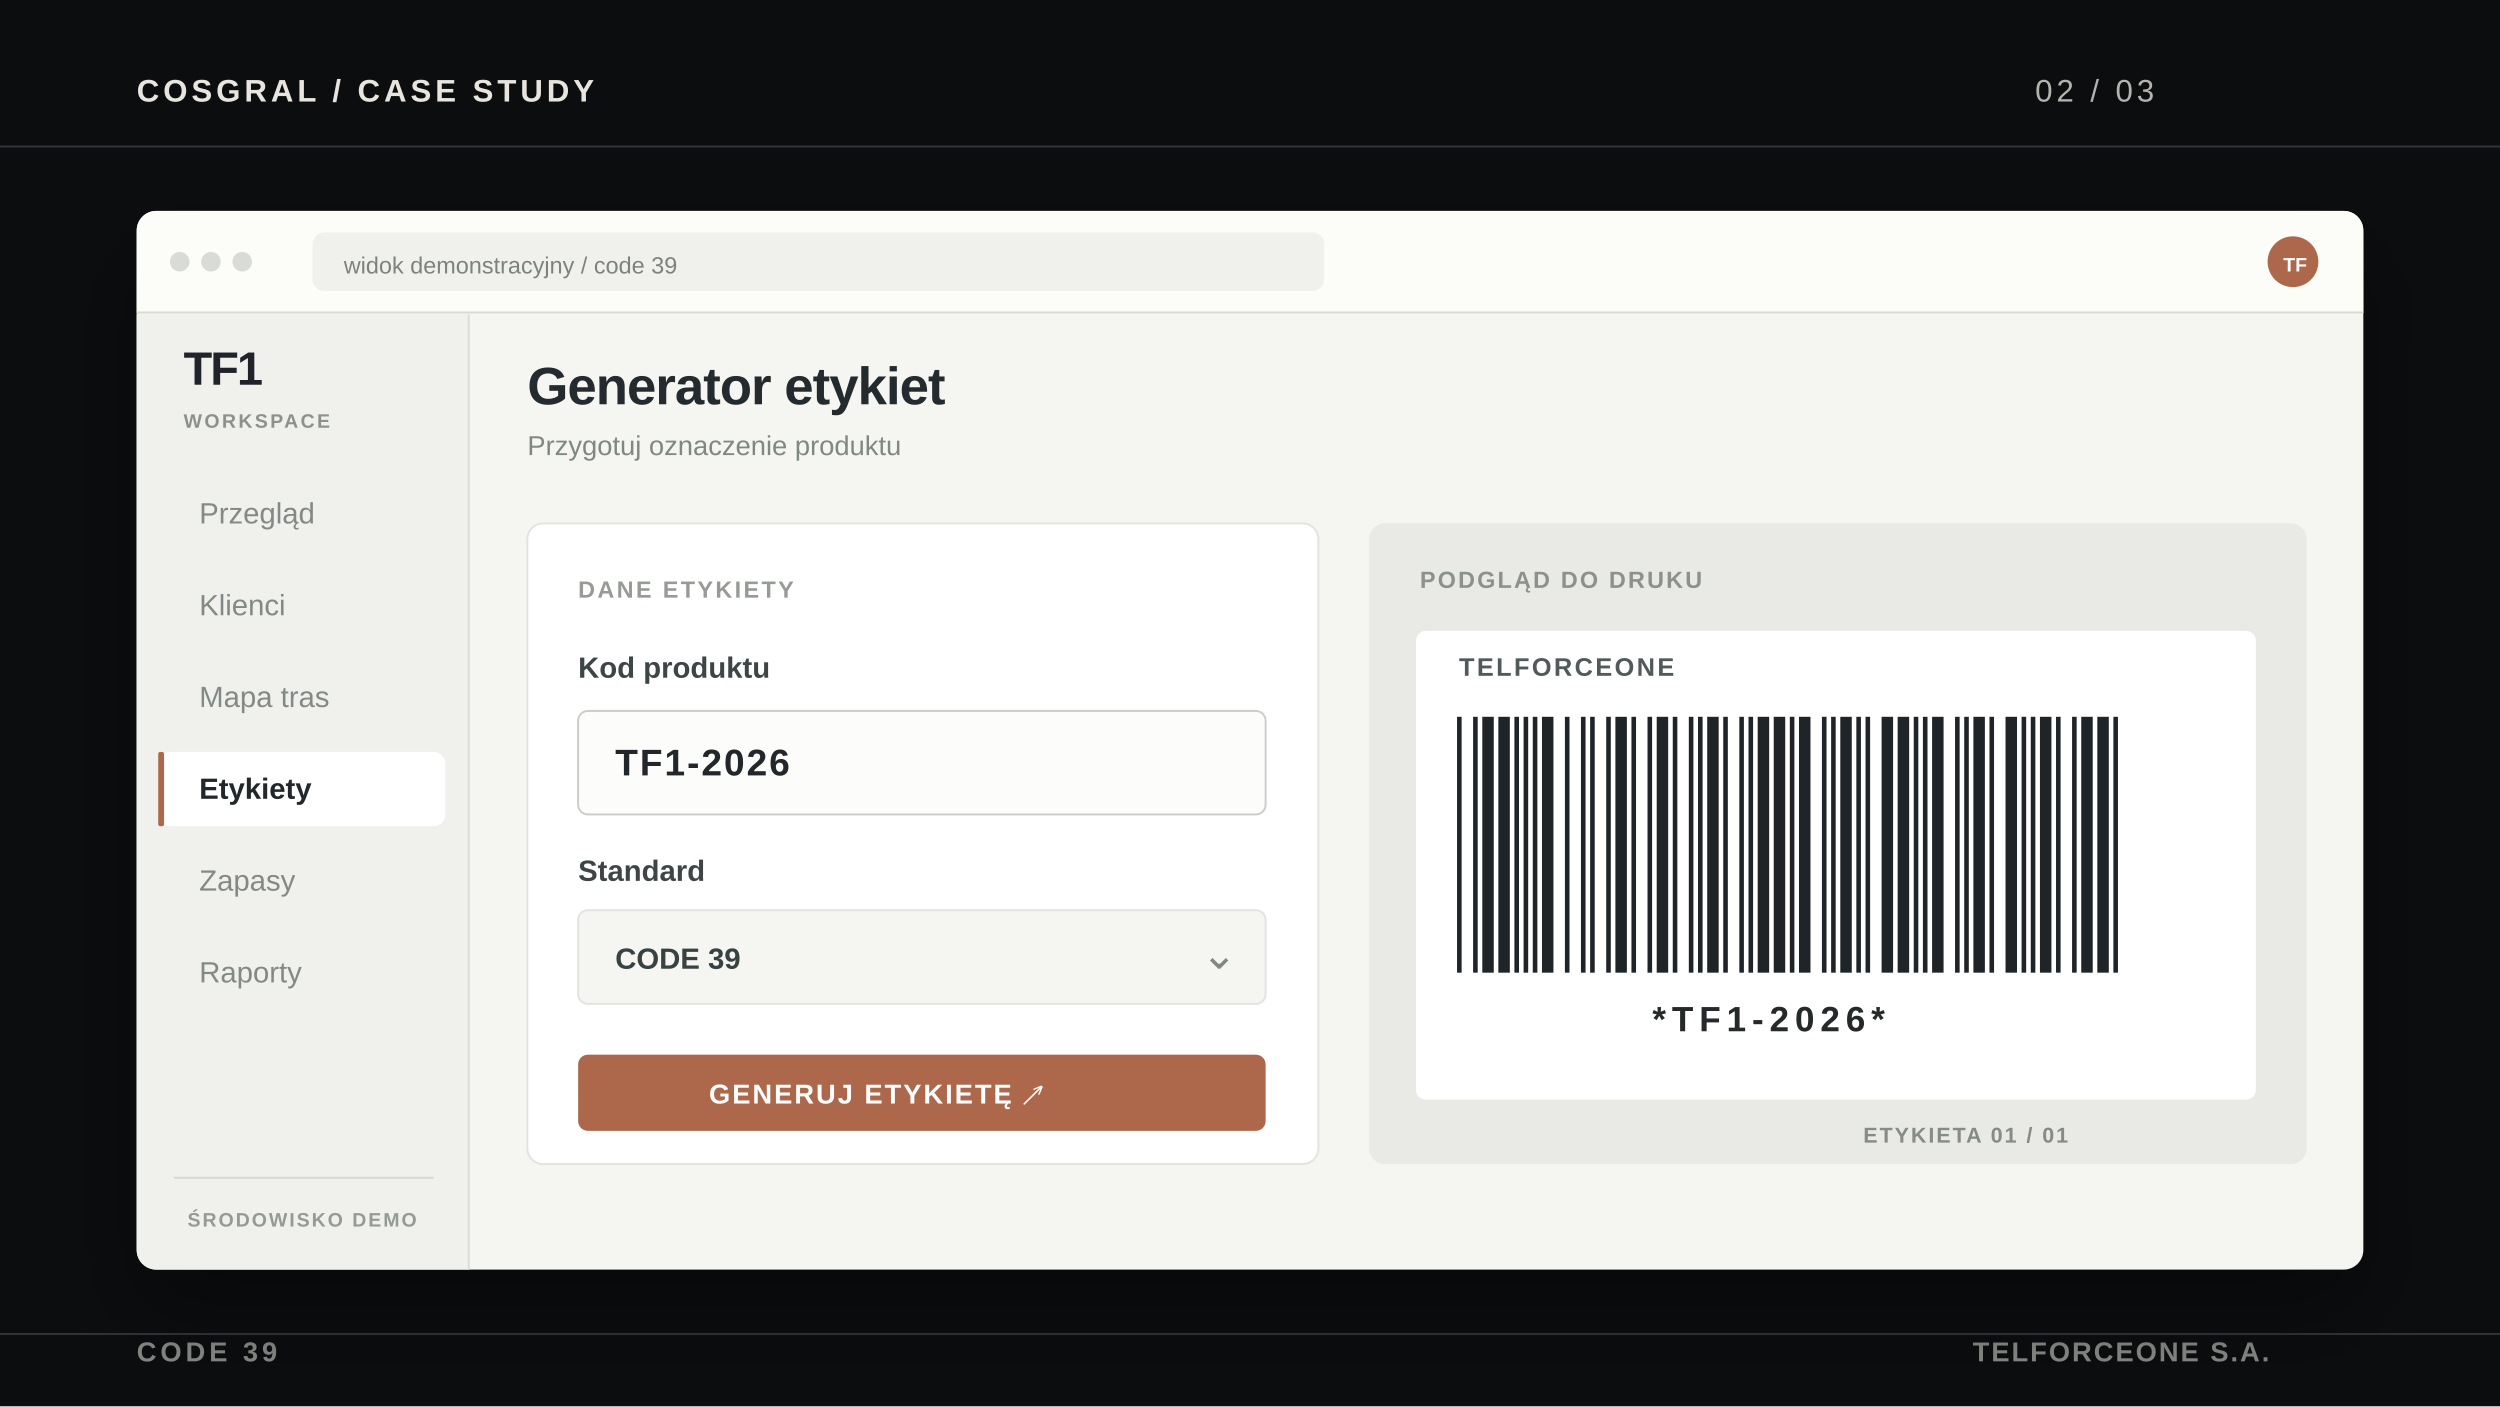
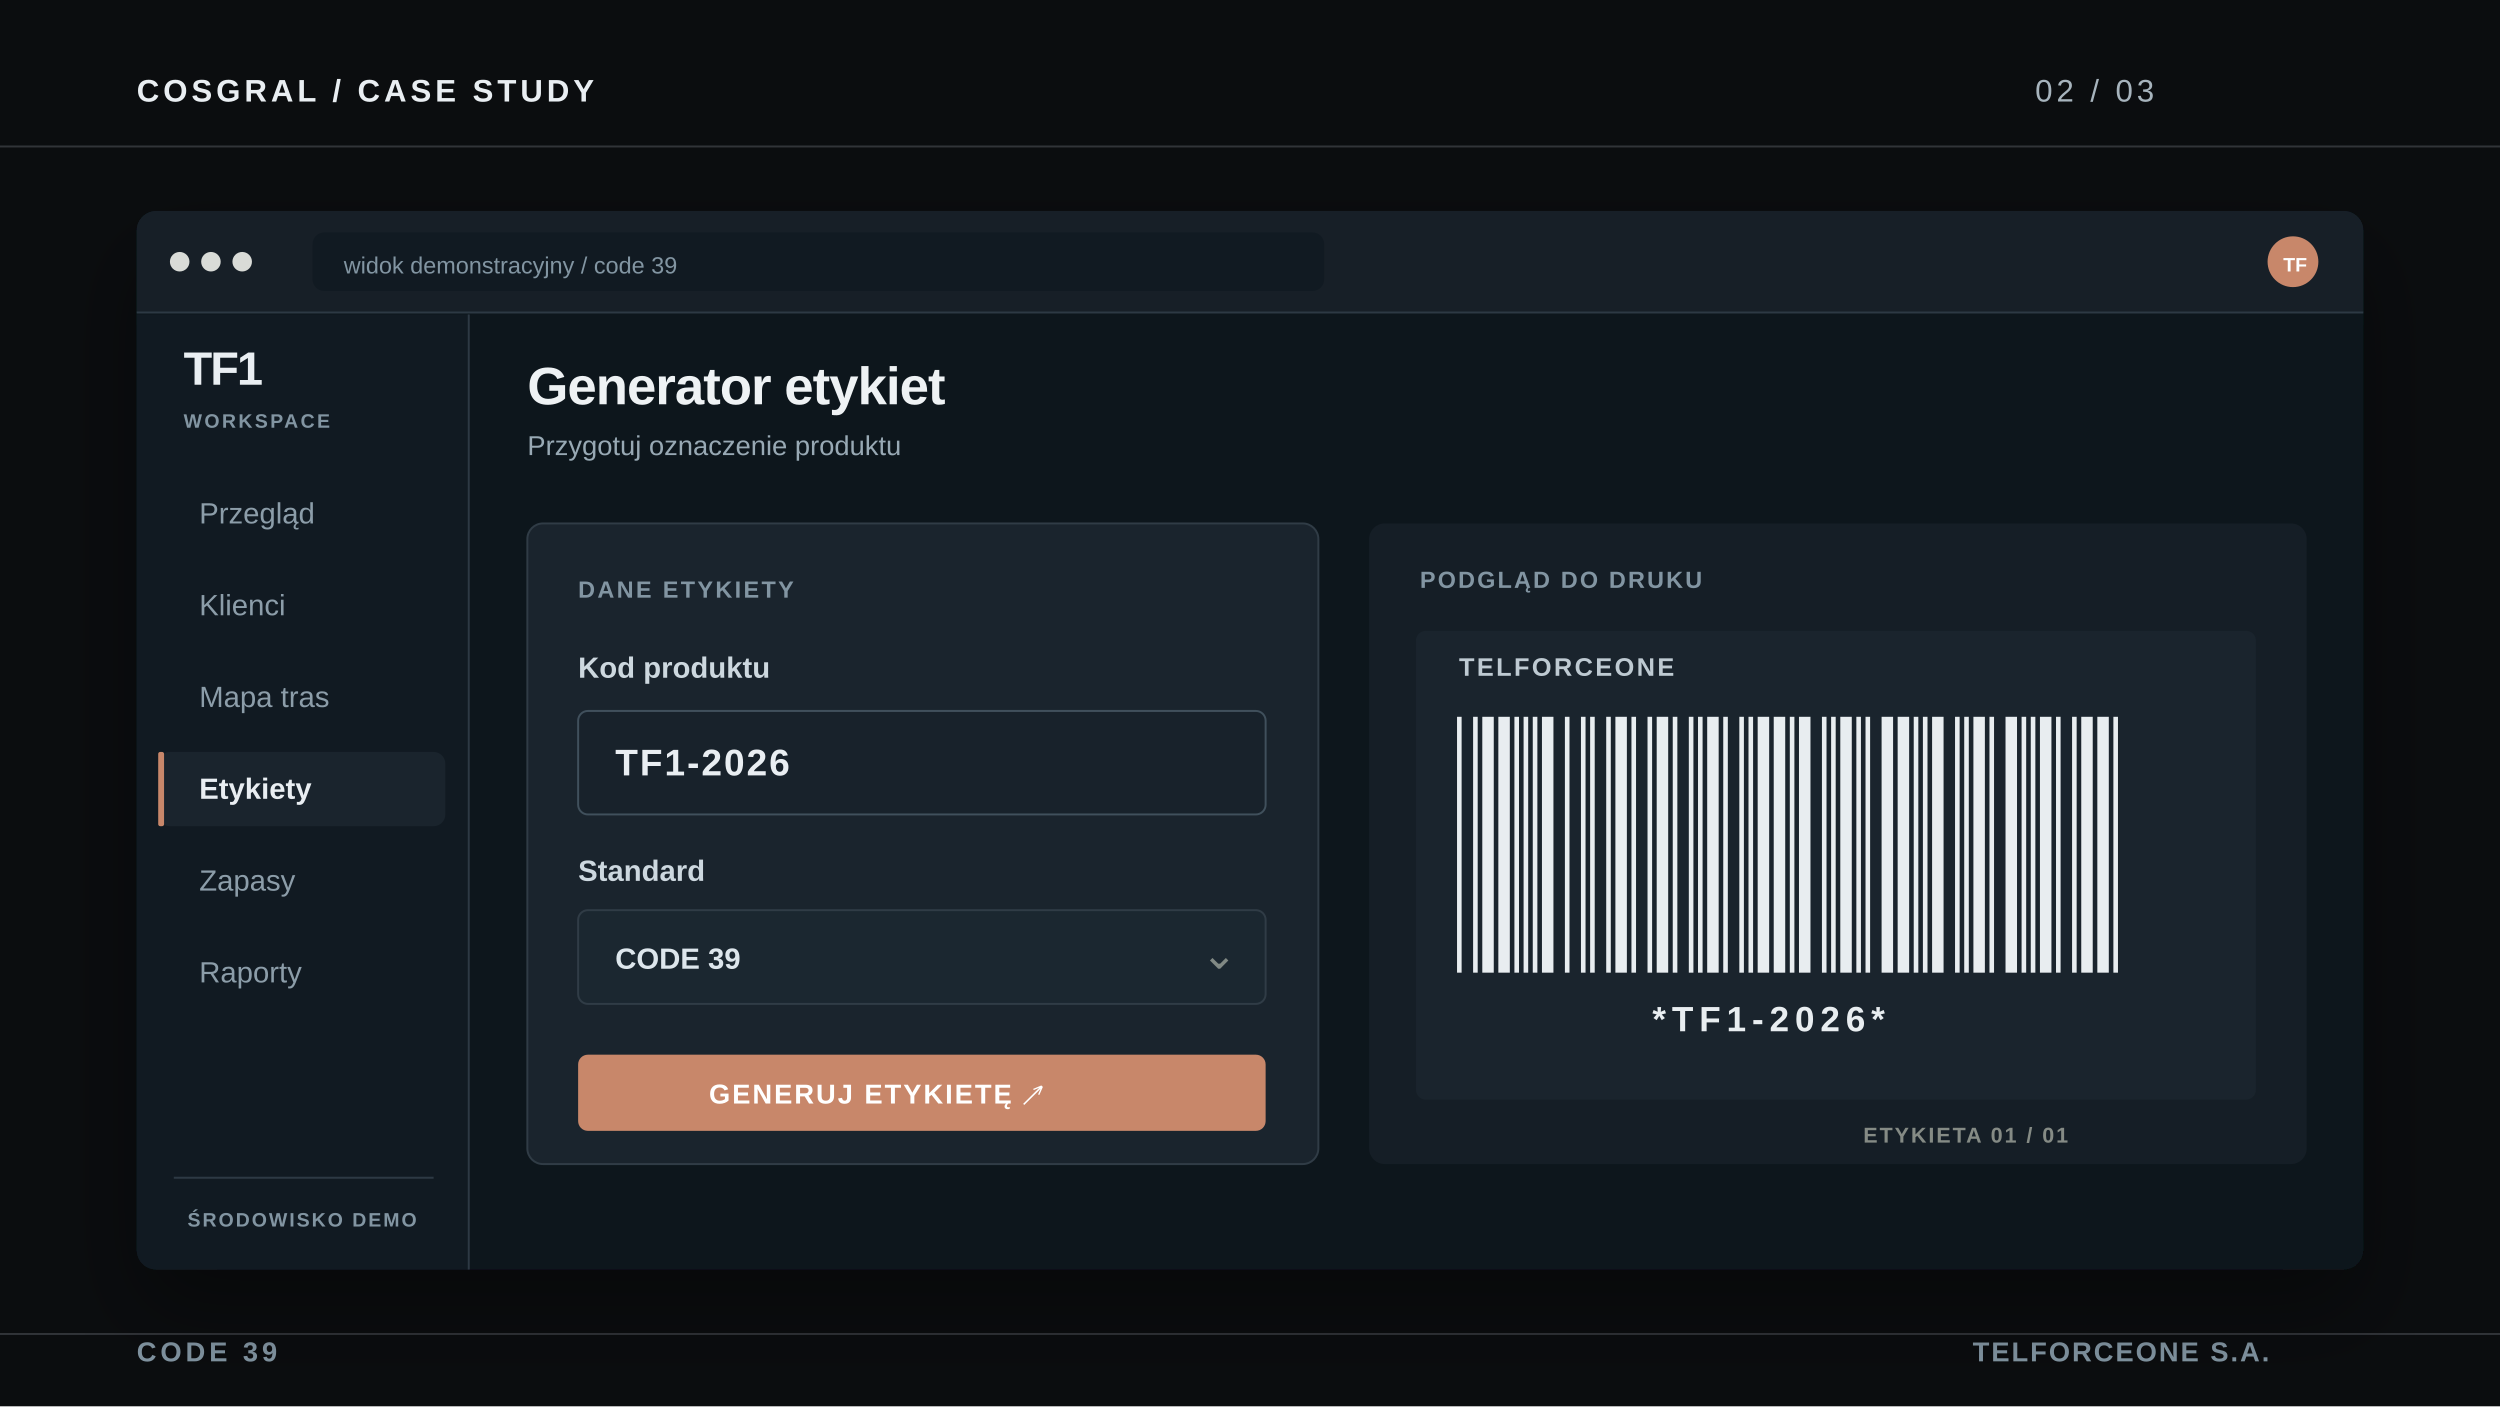
<svg xmlns="http://www.w3.org/2000/svg" viewBox="0 0 1280 720" role="img">
  <defs>
    <filter id="shadow" x="-20%" y="-30%" width="140%" height="160%">
      <feDropShadow dx="0" dy="22" stdDeviation="22" flood-color="#000" flood-opacity=".35" />
    </filter>
    <clipPath id="screen">
      <rect x="70" y="108" width="1140" height="542" rx="10" />
    </clipPath>
  </defs>
  <rect width="1280" height="720" fill="#0B0D0F" />
  <path d="M0 75H1280M0 683H1280" stroke="#313438" />
-   <text x="70" y="52" fill="#E8E5DF" font-family="Arial, Helvetica, sans-serif" font-size="16" font-weight="700" letter-spacing="2">COSGRAL  /  CASE STUDY</text>
-   <text x="1042" y="52" fill="#B5B3AD" font-family="Arial, Helvetica, sans-serif" font-size="16" font-weight="400" letter-spacing="2">02  /  03</text>
-   <text x="70" y="697" fill="#858884" font-family="Arial, Helvetica, sans-serif" font-size="14" font-weight="700" letter-spacing="2">CODE 39</text>
-   <text x="1010" y="697" fill="#858884" font-family="Arial, Helvetica, sans-serif" font-size="14" font-weight="700" letter-spacing="1">TELFORCEONE S.A.</text>
+   <text x="70" y="52" fill="#E9EEF2" font-family="Arial, Helvetica, sans-serif" font-size="16" font-weight="700" letter-spacing="2">COSGRAL  /  CASE STUDY</text>
+   <text x="1042" y="52" fill="#A7B4BD" font-family="Arial, Helvetica, sans-serif" font-size="16" font-weight="400" letter-spacing="2">02  /  03</text>
+   <text x="70" y="697" fill="#8295A2" font-family="Arial, Helvetica, sans-serif" font-size="14" font-weight="700" letter-spacing="2">CODE 39</text>
+   <text x="1010" y="697" fill="#8295A2" font-family="Arial, Helvetica, sans-serif" font-size="14" font-weight="700" letter-spacing="1">TELFORCEONE S.A.</text>
  <g filter="url(#shadow)">
-     <rect x="70" y="108" width="1140" height="542" rx="10" fill="#F5F5F1" />
+     <rect x="70" y="108" width="1140" height="542" rx="10" fill="#0F151B" />
  </g>
  <g clip-path="url(#screen)">
-     <rect x="70" y="108" width="1140" height="52" rx="0" fill="#FCFCF9" />
-     <path d="M70 160L1210 160" fill="none" stroke="#D9DBD7" stroke-width="1" />
+     <rect x="70" y="108" width="1140" height="52" rx="0" fill="#171F27" />
+     <path d="M70 160L1210 160" fill="none" stroke="#2D3944" stroke-width="1" />
    <circle cx="92" cy="134" r="5" fill="#D9DBD7" />
    <circle cx="108" cy="134" r="5" fill="#D9DBD7" />
    <circle cx="124" cy="134" r="5" fill="#D9DBD7" />
-     <rect x="160" y="119" width="518" height="30" rx="6" fill="#F0F1ED" />
-     <text x="176" y="140" fill="#7D827E" font-family="Arial, Helvetica, sans-serif" font-size="12" font-weight="400">widok demonstracyjny / code 39</text>
-     <circle cx="1174" cy="134" r="13" fill="#AD684B" />
+     <rect x="160" y="119" width="518" height="30" rx="6" fill="#111A22" />
+     <text x="176" y="140" fill="#8295A2" font-family="Arial, Helvetica, sans-serif" font-size="12" font-weight="400">widok demonstracyjny / code 39</text>
+     <circle cx="1174" cy="134" r="13" fill="#C8876A" />
    <text x="1169" y="139" fill="#FFFFFF" font-family="Arial, Helvetica, sans-serif" font-size="10" font-weight="700">TF</text>
-     <rect x="70" y="161" width="170" height="489" rx="0" fill="#F0F1ED" />
-     <path d="M240 161L240 650" fill="none" stroke="#DADDD8" stroke-width="1" />
-     <text x="94" y="197" fill="#20242A" font-family="Arial, Helvetica, sans-serif" font-size="24" font-weight="700" letter-spacing="-1">TF1</text>
-     <text x="94" y="219" fill="#8C918D" font-family="Arial, Helvetica, sans-serif" font-size="10" font-weight="700" letter-spacing="1.2">WORKSPACE</text>
-     <text x="102" y="268" fill="#838986" font-family="Arial, Helvetica, sans-serif" font-size="15" font-weight="400">Przegląd</text>
-     <text x="102" y="315" fill="#838986" font-family="Arial, Helvetica, sans-serif" font-size="15" font-weight="400">Klienci</text>
-     <text x="102" y="362" fill="#838986" font-family="Arial, Helvetica, sans-serif" font-size="15" font-weight="400">Mapa tras</text>
-     <rect x="81" y="385" width="147" height="38" rx="6" fill="#FFFFFF" />
-     <rect x="81" y="385" width="3" height="38" rx="1" fill="#AD684B" />
-     <text x="102" y="409" fill="#22272B" font-family="Arial, Helvetica, sans-serif" font-size="15" font-weight="700">Etykiety</text>
-     <text x="102" y="456" fill="#838986" font-family="Arial, Helvetica, sans-serif" font-size="15" font-weight="400">Zapasy</text>
-     <text x="102" y="503" fill="#838986" font-family="Arial, Helvetica, sans-serif" font-size="15" font-weight="400">Raporty</text>
-     <path d="M89 603L222 603" fill="none" stroke="#D7DAD4" stroke-width="1" />
-     <text x="96" y="628" fill="#949A95" font-family="Arial, Helvetica, sans-serif" font-size="10" font-weight="700" letter-spacing="1">ŚRODOWISKO DEMO</text>
-     <text x="270" y="207" fill="#242B2F" font-family="Arial, Helvetica, sans-serif" font-size="27" font-weight="700" letter-spacing="-0.5">Generator etykiet</text>
-     <text x="270" y="233" fill="#808882" font-family="Arial, Helvetica, sans-serif" font-size="14" font-weight="400">Przygotuj oznaczenie produktu</text>
-     <rect x="270" y="268" width="405" height="328" rx="8" fill="#FFFFFF" stroke="#E1E4DF" stroke-width="1" />
-     <text x="296" y="306" fill="#969B96" font-family="Arial, Helvetica, sans-serif" font-size="12" font-weight="700" letter-spacing="1.2">DANE ETYKIETY</text>
-     <text x="296" y="347" fill="#3D4547" font-family="Arial, Helvetica, sans-serif" font-size="15" font-weight="700">Kod produktu</text>
-     <rect x="296" y="364" width="352" height="53" rx="5" fill="#FCFCFA" stroke="#C9CECA" stroke-width="1" />
-     <text x="315" y="397" fill="#22272B" font-family="Arial, Helvetica, sans-serif" font-size="19" font-weight="700" letter-spacing="1">TF1-2026</text>
-     <text x="296" y="451" fill="#3D4547" font-family="Arial, Helvetica, sans-serif" font-size="15" font-weight="700">Standard</text>
-     <rect x="296" y="466" width="352" height="48" rx="5" fill="#F5F6F2" stroke="#E1E4DF" stroke-width="1" />
-     <text x="315" y="496" fill="#394243" font-family="Arial, Helvetica, sans-serif" font-size="15" font-weight="700">CODE 39</text>
+     <rect x="70" y="161" width="170" height="489" rx="0" fill="#111A22" />
+     <path d="M240 161L240 650" fill="none" stroke="#2D3944" stroke-width="1" />
+     <text x="94" y="197" fill="#E9EEF2" font-family="Arial, Helvetica, sans-serif" font-size="24" font-weight="700" letter-spacing="-1">TF1</text>
+     <text x="94" y="219" fill="#8295A2" font-family="Arial, Helvetica, sans-serif" font-size="10" font-weight="700" letter-spacing="1.2">WORKSPACE</text>
+     <text x="102" y="268" fill="#8C9DA9" font-family="Arial, Helvetica, sans-serif" font-size="15" font-weight="400">Przegląd</text>
+     <text x="102" y="315" fill="#8C9DA9" font-family="Arial, Helvetica, sans-serif" font-size="15" font-weight="400">Klienci</text>
+     <text x="102" y="362" fill="#8C9DA9" font-family="Arial, Helvetica, sans-serif" font-size="15" font-weight="400">Mapa tras</text>
+     <rect x="81" y="385" width="147" height="38" rx="6" fill="#1A242D" />
+     <rect x="81" y="385" width="3" height="38" rx="1" fill="#C8876A" />
+     <text x="102" y="409" fill="#E9EEF2" font-family="Arial, Helvetica, sans-serif" font-size="15" font-weight="700">Etykiety</text>
+     <text x="102" y="456" fill="#8C9DA9" font-family="Arial, Helvetica, sans-serif" font-size="15" font-weight="400">Zapasy</text>
+     <text x="102" y="503" fill="#8C9DA9" font-family="Arial, Helvetica, sans-serif" font-size="15" font-weight="400">Raporty</text>
+     <path d="M89 603L222 603" fill="none" stroke="#2D3944" stroke-width="1" />
+     <text x="96" y="628" fill="#8295A2" font-family="Arial, Helvetica, sans-serif" font-size="10" font-weight="700" letter-spacing="1">ŚRODOWISKO DEMO</text>
+     <text x="270" y="207" fill="#EEF2F4" font-family="Arial, Helvetica, sans-serif" font-size="27" font-weight="700" letter-spacing="-0.5">Generator etykiet</text>
+     <text x="270" y="233" fill="#98A9B4" font-family="Arial, Helvetica, sans-serif" font-size="14" font-weight="400">Przygotuj oznaczenie produktu</text>
+     <rect x="270" y="268" width="405" height="328" rx="8" fill="#1A242D" stroke="#303C46" stroke-width="1" />
+     <text x="296" y="306" fill="#8295A2" font-family="Arial, Helvetica, sans-serif" font-size="12" font-weight="700" letter-spacing="1.2">DANE ETYKIETY</text>
+     <text x="296" y="347" fill="#CDD8DF" font-family="Arial, Helvetica, sans-serif" font-size="15" font-weight="700">Kod produktu</text>
+     <rect x="296" y="364" width="352" height="53" rx="5" fill="#18222B" stroke="#40505C" stroke-width="1" />
+     <text x="315" y="397" fill="#E9EEF2" font-family="Arial, Helvetica, sans-serif" font-size="19" font-weight="700" letter-spacing="1">TF1-2026</text>
+     <text x="296" y="451" fill="#CDD8DF" font-family="Arial, Helvetica, sans-serif" font-size="15" font-weight="700">Standard</text>
+     <rect x="296" y="466" width="352" height="48" rx="5" fill="#1B2730" stroke="#303C46" stroke-width="1" />
+     <text x="315" y="496" fill="#DDE6EC" font-family="Arial, Helvetica, sans-serif" font-size="15" font-weight="700">CODE 39</text>
    <text x="615" y="496" fill="#818984" font-family="Arial, Helvetica, sans-serif" font-size="22" font-weight="400">⌄</text>
-     <rect x="296" y="540" width="352" height="39" rx="5" fill="#AD684B" />
+     <rect x="296" y="540" width="352" height="39" rx="5" fill="#C8876A" />
    <text x="363" y="565" fill="#FFFFFF" font-family="Arial, Helvetica, sans-serif" font-size="14" font-weight="700" letter-spacing="1">GENERUJ ETYKIETĘ ↗</text>
-     <rect x="701" y="268" width="480" height="328" rx="8" fill="#E9EAE5" />
-     <text x="727" y="301" fill="#8B918C" font-family="Arial, Helvetica, sans-serif" font-size="12" font-weight="700" letter-spacing="1.1">PODGLĄD DO DRUKU</text>
-     <rect x="725" y="323" width="430" height="240" rx="5" fill="#FFFFFF" />
-     <text x="747" y="346" fill="#515A5A" font-family="Arial, Helvetica, sans-serif" font-size="13" font-weight="700" letter-spacing="1.2">TELFORCEONE</text>
-     <rect x="746" y="367" width="2.35" height="131" rx="0" fill="#1E2428" />
-     <rect x="754.23" y="367" width="2.35" height="131" rx="0" fill="#1E2428" />
-     <rect x="758.93" y="367" width="5.88" height="131" rx="0" fill="#1E2428" />
-     <rect x="767.15" y="367" width="5.88" height="131" rx="0" fill="#1E2428" />
-     <rect x="775.38" y="367" width="2.35" height="131" rx="0" fill="#1E2428" />
-     <rect x="780.08" y="367" width="2.35" height="131" rx="0" fill="#1E2428" />
-     <rect x="784.78" y="367" width="2.35" height="131" rx="0" fill="#1E2428" />
-     <rect x="789.48" y="367" width="5.88" height="131" rx="0" fill="#1E2428" />
-     <rect x="801.23" y="367" width="2.35" height="131" rx="0" fill="#1E2428" />
-     <rect x="809.45" y="367" width="2.35" height="131" rx="0" fill="#1E2428" />
-     <rect x="814.15" y="367" width="2.35" height="131" rx="0" fill="#1E2428" />
-     <rect x="822.38" y="367" width="2.35" height="131" rx="0" fill="#1E2428" />
-     <rect x="827.08" y="367" width="5.88" height="131" rx="0" fill="#1E2428" />
-     <rect x="835.3" y="367" width="2.35" height="131" rx="0" fill="#1E2428" />
-     <rect x="843.53" y="367" width="2.35" height="131" rx="0" fill="#1E2428" />
-     <rect x="848.23" y="367" width="5.88" height="131" rx="0" fill="#1E2428" />
-     <rect x="856.45" y="367" width="2.35" height="131" rx="0" fill="#1E2428" />
-     <rect x="864.68" y="367" width="2.35" height="131" rx="0" fill="#1E2428" />
-     <rect x="869.38" y="367" width="2.35" height="131" rx="0" fill="#1E2428" />
-     <rect x="874.08" y="367" width="5.88" height="131" rx="0" fill="#1E2428" />
-     <rect x="882.3" y="367" width="2.35" height="131" rx="0" fill="#1E2428" />
-     <rect x="890.53" y="367" width="2.35" height="131" rx="0" fill="#1E2428" />
-     <rect x="895.23" y="367" width="2.35" height="131" rx="0" fill="#1E2428" />
-     <rect x="899.93" y="367" width="5.88" height="131" rx="0" fill="#1E2428" />
-     <rect x="908.15" y="367" width="5.88" height="131" rx="0" fill="#1E2428" />
-     <rect x="916.38" y="367" width="2.35" height="131" rx="0" fill="#1E2428" />
-     <rect x="921.08" y="367" width="5.88" height="131" rx="0" fill="#1E2428" />
-     <rect x="932.83" y="367" width="2.35" height="131" rx="0" fill="#1E2428" />
-     <rect x="937.53" y="367" width="2.35" height="131" rx="0" fill="#1E2428" />
-     <rect x="942.23" y="367" width="5.88" height="131" rx="0" fill="#1E2428" />
-     <rect x="950.45" y="367" width="2.35" height="131" rx="0" fill="#1E2428" />
-     <rect x="955.15" y="367" width="2.35" height="131" rx="0" fill="#1E2428" />
-     <rect x="963.38" y="367" width="5.88" height="131" rx="0" fill="#1E2428" />
-     <rect x="971.6" y="367" width="5.88" height="131" rx="0" fill="#1E2428" />
-     <rect x="979.83" y="367" width="2.35" height="131" rx="0" fill="#1E2428" />
-     <rect x="984.53" y="367" width="2.35" height="131" rx="0" fill="#1E2428" />
-     <rect x="989.23" y="367" width="5.88" height="131" rx="0" fill="#1E2428" />
-     <rect x="1000.98" y="367" width="2.35" height="131" rx="0" fill="#1E2428" />
-     <rect x="1005.68" y="367" width="2.35" height="131" rx="0" fill="#1E2428" />
-     <rect x="1010.38" y="367" width="5.88" height="131" rx="0" fill="#1E2428" />
-     <rect x="1018.6" y="367" width="2.35" height="131" rx="0" fill="#1E2428" />
-     <rect x="1026.83" y="367" width="5.88" height="131" rx="0" fill="#1E2428" />
-     <rect x="1035.05" y="367" width="2.35" height="131" rx="0" fill="#1E2428" />
-     <rect x="1039.75" y="367" width="2.35" height="131" rx="0" fill="#1E2428" />
-     <rect x="1044.45" y="367" width="5.88" height="131" rx="0" fill="#1E2428" />
-     <rect x="1052.68" y="367" width="2.35" height="131" rx="0" fill="#1E2428" />
-     <rect x="1060.9" y="367" width="2.35" height="131" rx="0" fill="#1E2428" />
-     <rect x="1065.6" y="367" width="5.88" height="131" rx="0" fill="#1E2428" />
-     <rect x="1073.83" y="367" width="5.88" height="131" rx="0" fill="#1E2428" />
-     <rect x="1082.05" y="367" width="2.35" height="131" rx="0" fill="#1E2428" />
-     <text x="846" y="528" fill="#25292A" font-family="Arial, Helvetica, sans-serif" font-size="18" font-weight="700" letter-spacing="3">*TF1-2026*</text>
+     <rect x="701" y="268" width="480" height="328" rx="8" fill="#151E26" />
+     <text x="727" y="301" fill="#8295A2" font-family="Arial, Helvetica, sans-serif" font-size="12" font-weight="700" letter-spacing="1.1">PODGLĄD DO DRUKU</text>
+     <rect x="725" y="323" width="430" height="240" rx="5" fill="#1A242D" />
+     <text x="747" y="346" fill="#BECAD2" font-family="Arial, Helvetica, sans-serif" font-size="13" font-weight="700" letter-spacing="1.2">TELFORCEONE</text>
+     <rect x="746" y="367" width="2.35" height="131" rx="0" fill="#E8EDF0" />
+     <rect x="754.23" y="367" width="2.35" height="131" rx="0" fill="#E8EDF0" />
+     <rect x="758.93" y="367" width="5.88" height="131" rx="0" fill="#E8EDF0" />
+     <rect x="767.15" y="367" width="5.88" height="131" rx="0" fill="#E8EDF0" />
+     <rect x="775.38" y="367" width="2.35" height="131" rx="0" fill="#E8EDF0" />
+     <rect x="780.08" y="367" width="2.35" height="131" rx="0" fill="#E8EDF0" />
+     <rect x="784.78" y="367" width="2.35" height="131" rx="0" fill="#E8EDF0" />
+     <rect x="789.48" y="367" width="5.88" height="131" rx="0" fill="#E8EDF0" />
+     <rect x="801.23" y="367" width="2.35" height="131" rx="0" fill="#E8EDF0" />
+     <rect x="809.45" y="367" width="2.35" height="131" rx="0" fill="#E8EDF0" />
+     <rect x="814.15" y="367" width="2.35" height="131" rx="0" fill="#E8EDF0" />
+     <rect x="822.38" y="367" width="2.35" height="131" rx="0" fill="#E8EDF0" />
+     <rect x="827.08" y="367" width="5.88" height="131" rx="0" fill="#E8EDF0" />
+     <rect x="835.3" y="367" width="2.35" height="131" rx="0" fill="#E8EDF0" />
+     <rect x="843.53" y="367" width="2.35" height="131" rx="0" fill="#E8EDF0" />
+     <rect x="848.23" y="367" width="5.88" height="131" rx="0" fill="#E8EDF0" />
+     <rect x="856.45" y="367" width="2.35" height="131" rx="0" fill="#E8EDF0" />
+     <rect x="864.68" y="367" width="2.35" height="131" rx="0" fill="#E8EDF0" />
+     <rect x="869.38" y="367" width="2.35" height="131" rx="0" fill="#E8EDF0" />
+     <rect x="874.08" y="367" width="5.88" height="131" rx="0" fill="#E8EDF0" />
+     <rect x="882.3" y="367" width="2.35" height="131" rx="0" fill="#E8EDF0" />
+     <rect x="890.53" y="367" width="2.35" height="131" rx="0" fill="#E8EDF0" />
+     <rect x="895.23" y="367" width="2.35" height="131" rx="0" fill="#E8EDF0" />
+     <rect x="899.93" y="367" width="5.88" height="131" rx="0" fill="#E8EDF0" />
+     <rect x="908.15" y="367" width="5.88" height="131" rx="0" fill="#E8EDF0" />
+     <rect x="916.38" y="367" width="2.35" height="131" rx="0" fill="#E8EDF0" />
+     <rect x="921.08" y="367" width="5.88" height="131" rx="0" fill="#E8EDF0" />
+     <rect x="932.83" y="367" width="2.35" height="131" rx="0" fill="#E8EDF0" />
+     <rect x="937.53" y="367" width="2.35" height="131" rx="0" fill="#E8EDF0" />
+     <rect x="942.23" y="367" width="5.88" height="131" rx="0" fill="#E8EDF0" />
+     <rect x="950.45" y="367" width="2.35" height="131" rx="0" fill="#E8EDF0" />
+     <rect x="955.15" y="367" width="2.35" height="131" rx="0" fill="#E8EDF0" />
+     <rect x="963.38" y="367" width="5.88" height="131" rx="0" fill="#E8EDF0" />
+     <rect x="971.6" y="367" width="5.88" height="131" rx="0" fill="#E8EDF0" />
+     <rect x="979.83" y="367" width="2.35" height="131" rx="0" fill="#E8EDF0" />
+     <rect x="984.53" y="367" width="2.35" height="131" rx="0" fill="#E8EDF0" />
+     <rect x="989.23" y="367" width="5.88" height="131" rx="0" fill="#E8EDF0" />
+     <rect x="1000.98" y="367" width="2.35" height="131" rx="0" fill="#E8EDF0" />
+     <rect x="1005.68" y="367" width="2.35" height="131" rx="0" fill="#E8EDF0" />
+     <rect x="1010.38" y="367" width="5.88" height="131" rx="0" fill="#E8EDF0" />
+     <rect x="1018.6" y="367" width="2.35" height="131" rx="0" fill="#E8EDF0" />
+     <rect x="1026.83" y="367" width="5.88" height="131" rx="0" fill="#E8EDF0" />
+     <rect x="1035.05" y="367" width="2.35" height="131" rx="0" fill="#E8EDF0" />
+     <rect x="1039.75" y="367" width="2.35" height="131" rx="0" fill="#E8EDF0" />
+     <rect x="1044.45" y="367" width="5.88" height="131" rx="0" fill="#E8EDF0" />
+     <rect x="1052.68" y="367" width="2.35" height="131" rx="0" fill="#E8EDF0" />
+     <rect x="1060.9" y="367" width="2.35" height="131" rx="0" fill="#E8EDF0" />
+     <rect x="1065.6" y="367" width="5.88" height="131" rx="0" fill="#E8EDF0" />
+     <rect x="1073.83" y="367" width="5.88" height="131" rx="0" fill="#E8EDF0" />
+     <rect x="1082.05" y="367" width="2.35" height="131" rx="0" fill="#E8EDF0" />
+     <text x="846" y="528" fill="#E8EDF0" font-family="Arial, Helvetica, sans-serif" font-size="18" font-weight="700" letter-spacing="3">*TF1-2026*</text>
    <text x="954" y="585" fill="#858B85" font-family="Arial, Helvetica, sans-serif" font-size="11" font-weight="700" letter-spacing="1">ETYKIETA  01 / 01</text>
  </g>
</svg>
